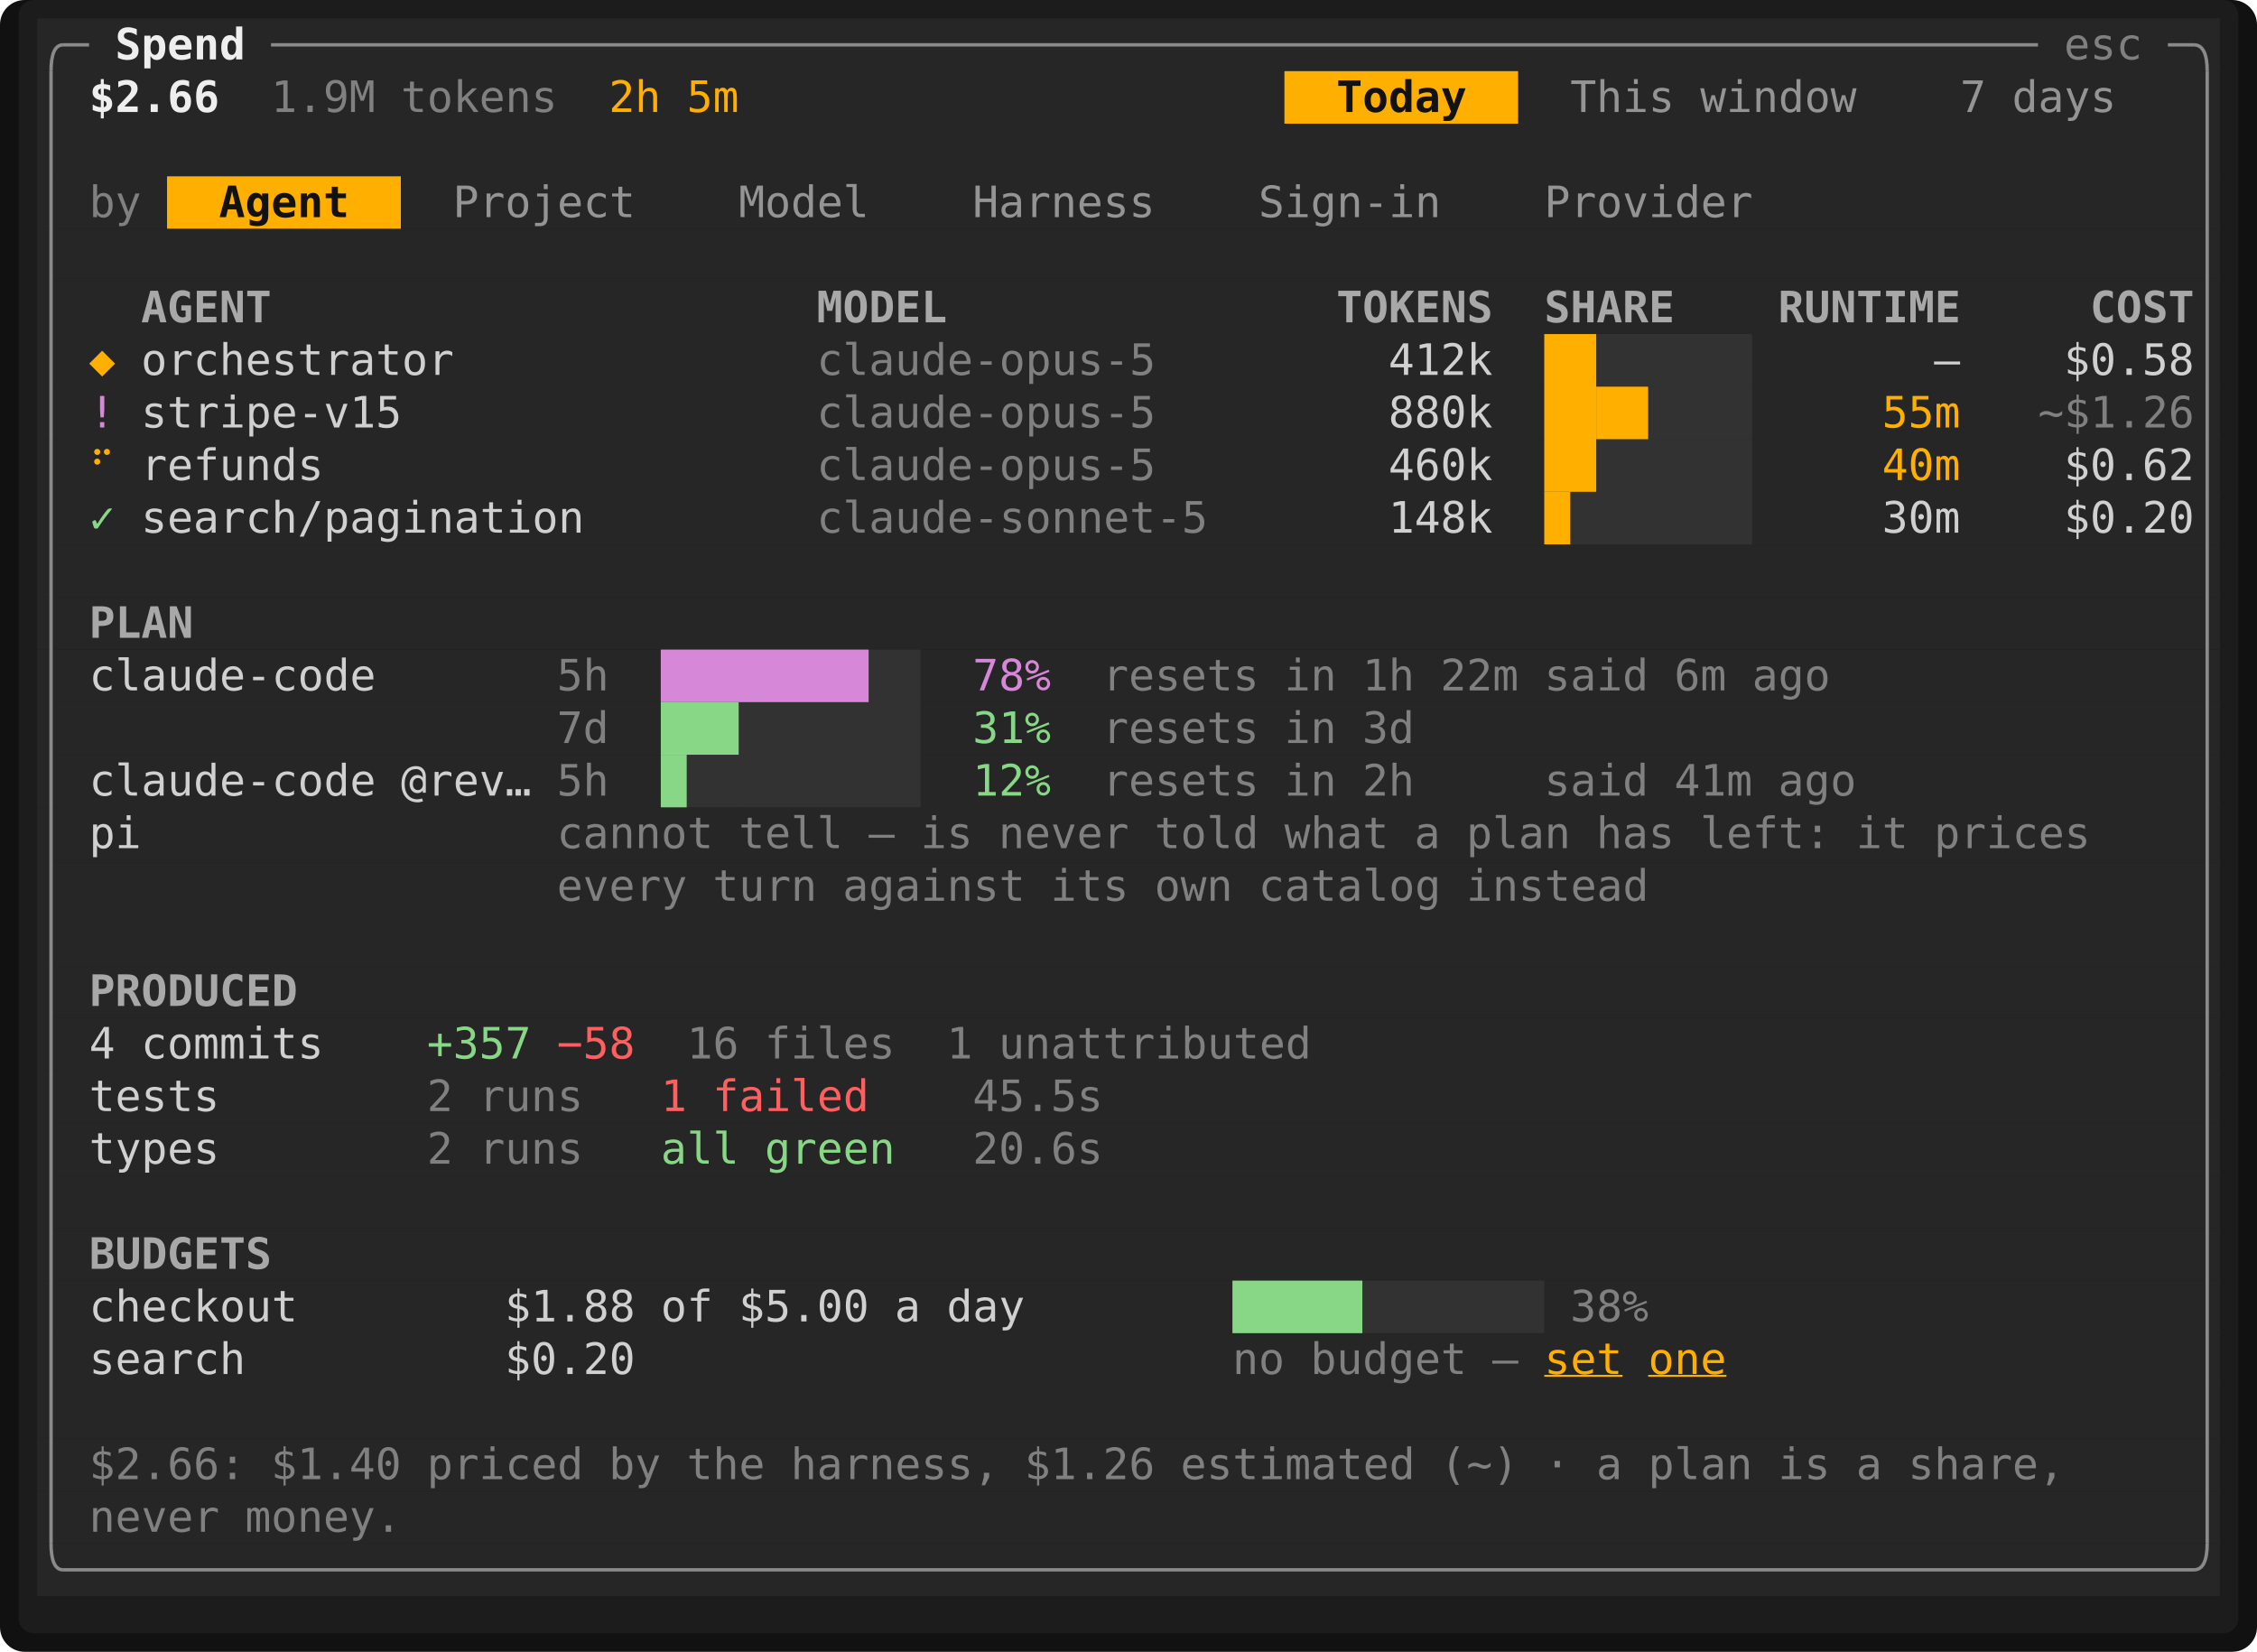
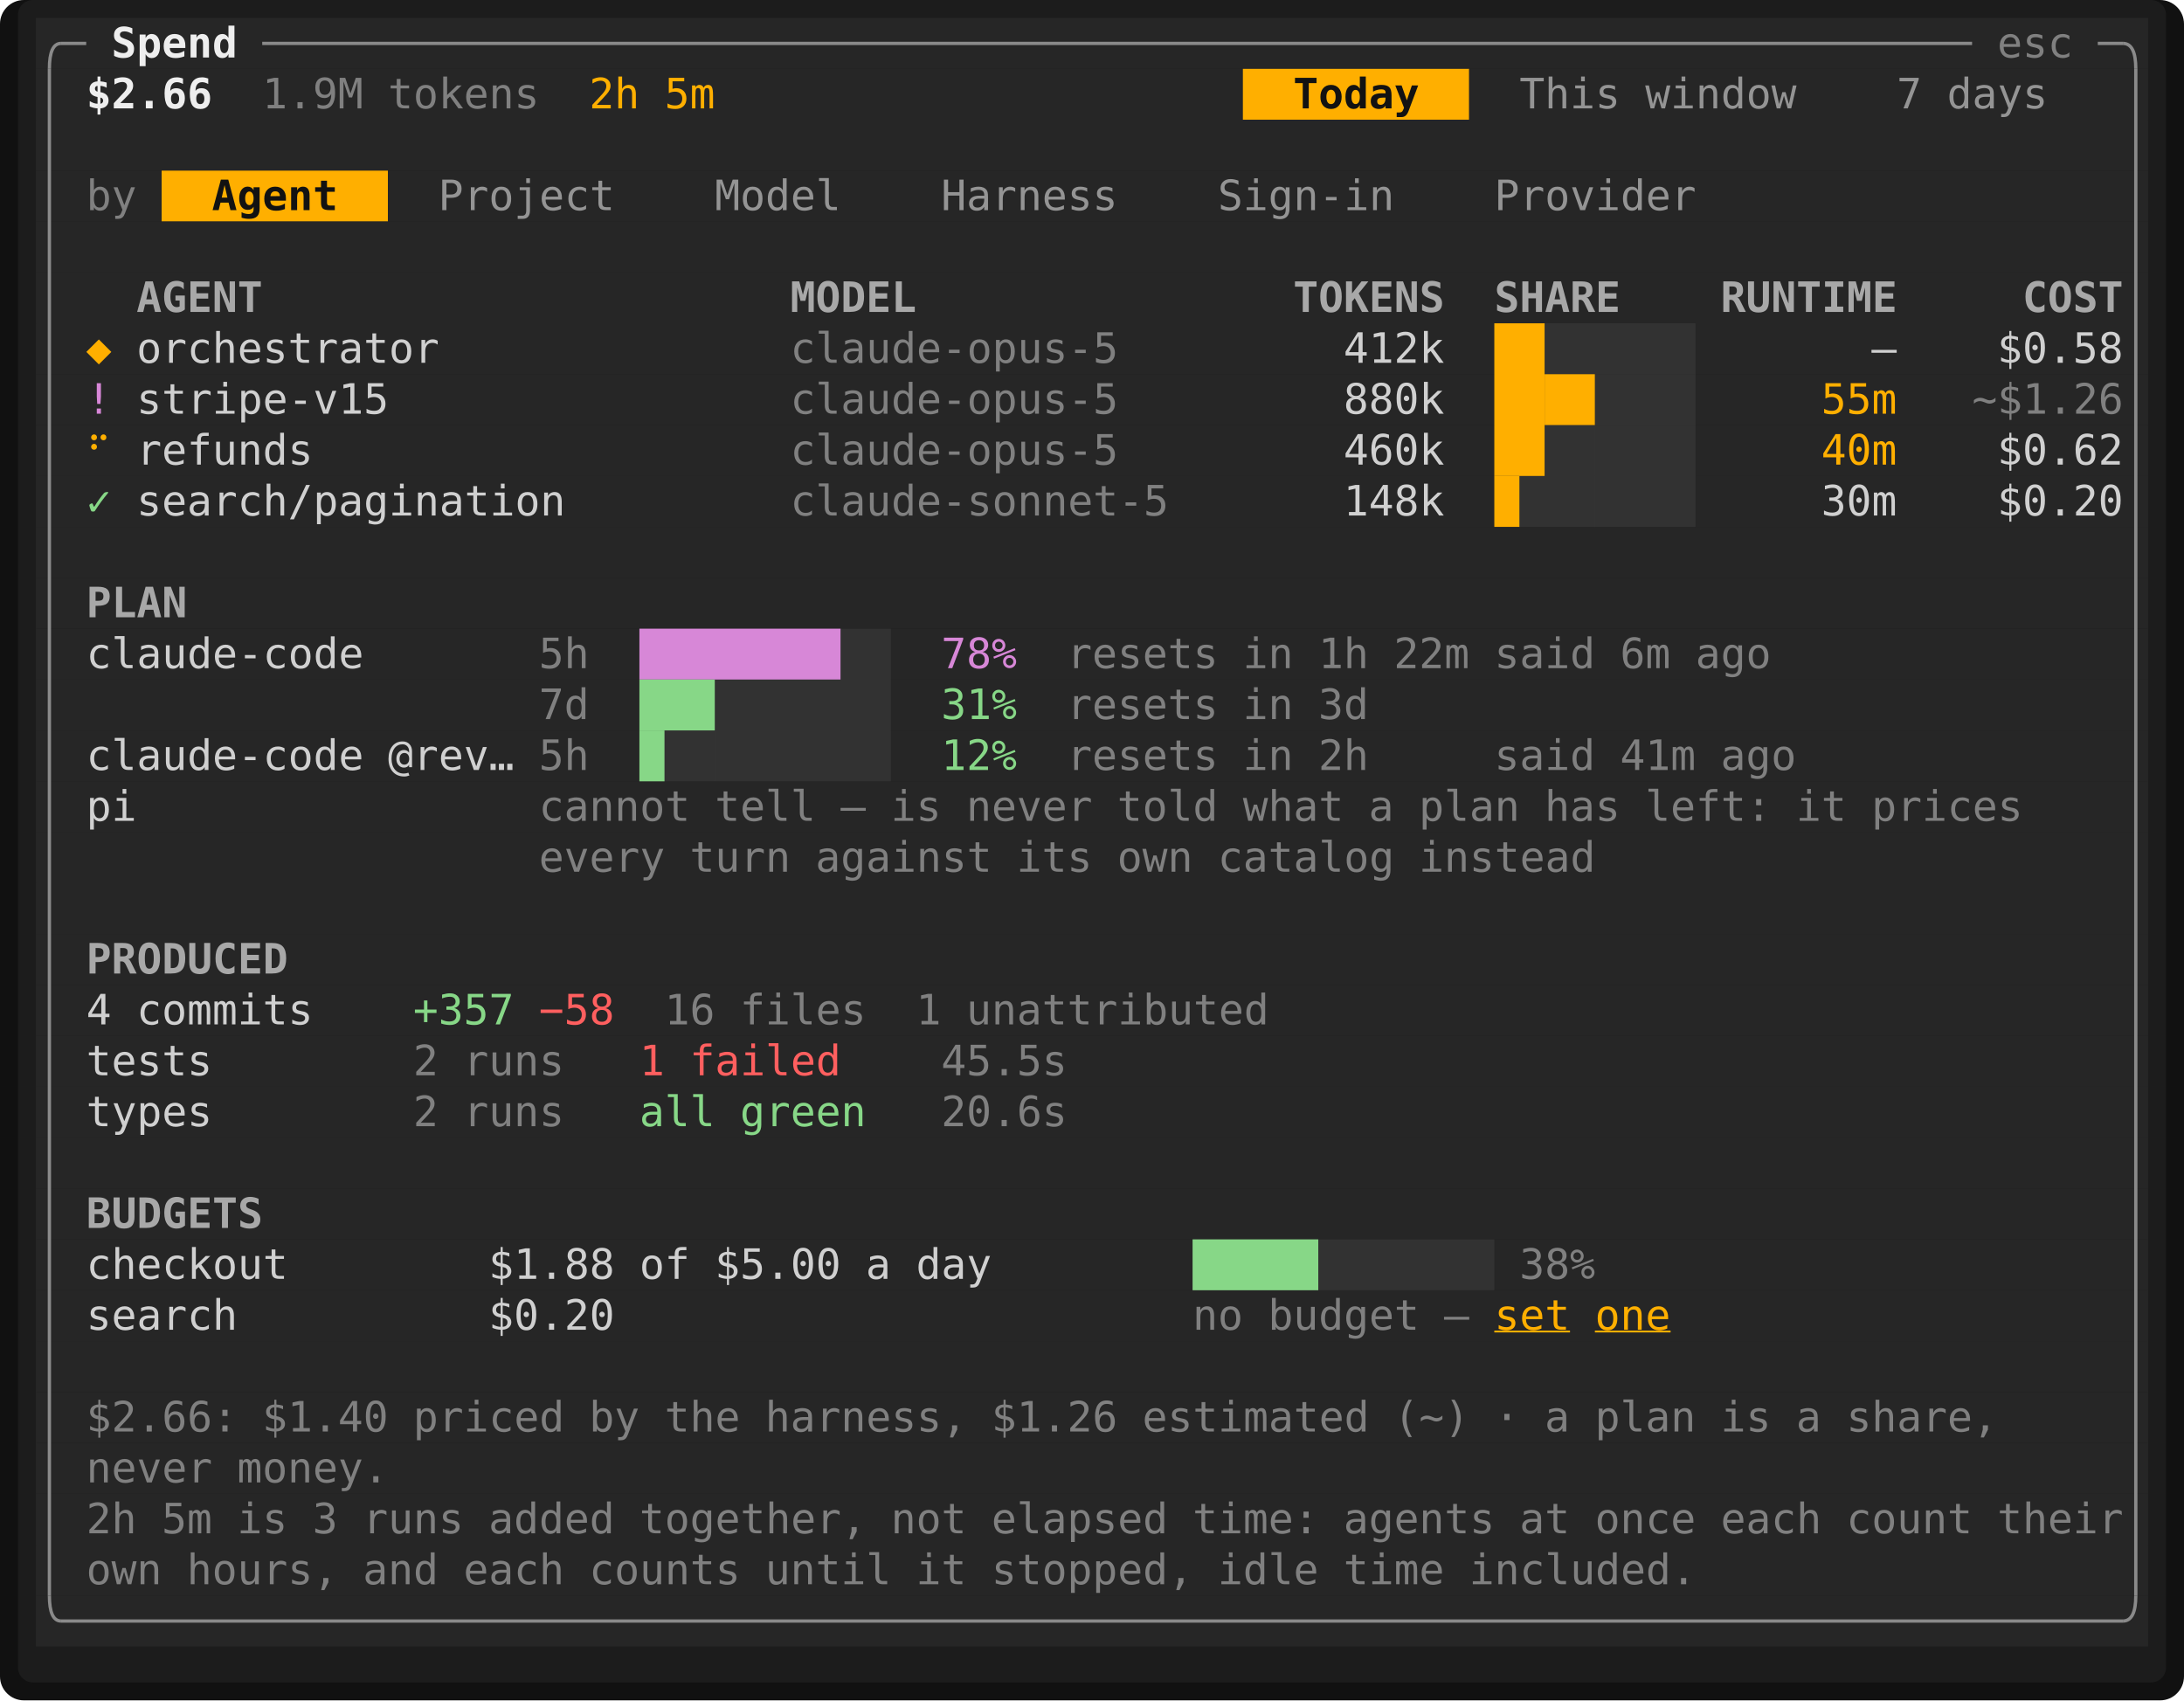
- <svg xmlns="http://www.w3.org/2000/svg" viewBox="0 0 729.6 534" width="729.6" height="534" font-family="ui-monospace,SFMono-Regular,Menlo,Consolas,'DejaVu Sans Mono','Liberation Mono',monospace" font-size="14" role="img" aria-label="Tade">
-   <rect width="729.6" height="534" rx="8" fill="#111111" />
-   <rect x="6" y="0" width="717.6" height="528" rx="5" fill="#1c1c1c" />
+ <svg xmlns="http://www.w3.org/2000/svg" viewBox="0 0 729.6 568" width="729.6" height="568" font-family="ui-monospace,SFMono-Regular,Menlo,Consolas,'DejaVu Sans Mono','Liberation Mono',monospace" font-size="14" role="img" aria-label="Tade">
+   <rect width="729.6" height="568" rx="8" fill="#111111" />
+   <rect x="6" y="0" width="717.6" height="562" rx="5" fill="#1c1c1c" />
  <rect x="12" y="6" width="705.6" height="17" fill="#262626" />
  <rect x="12" y="23" width="403.2" height="17" fill="#262626" />
  <rect x="415.2" y="23" width="75.6" height="17" fill="#ffaf00" />
  <rect x="490.8" y="23" width="226.8" height="17" fill="#262626" />
  <rect x="12" y="40" width="705.6" height="17" fill="#262626" />
  <rect x="12" y="57" width="42" height="17" fill="#262626" />
  <rect x="54" y="57" width="75.6" height="17" fill="#ffaf00" />
  <rect x="129.6" y="57" width="588" height="17" fill="#262626" />
  <rect x="12" y="74" width="705.6" height="17" fill="#262626" />
  <rect x="12" y="91" width="705.6" height="17" fill="#262626" />
  <rect x="12" y="108" width="705.6" height="17" fill="#262626" />
  <rect x="12" y="125" width="705.6" height="17" fill="#262626" />
  <rect x="12" y="142" width="705.6" height="17" fill="#262626" />
  <rect x="12" y="159" width="705.6" height="17" fill="#262626" />
  <rect x="12" y="176" width="705.6" height="17" fill="#262626" />
  <rect x="12" y="193" width="705.6" height="17" fill="#262626" />
  <rect x="12" y="210" width="705.6" height="17" fill="#262626" />
  <rect x="12" y="227" width="705.6" height="17" fill="#262626" />
  <rect x="12" y="244" width="705.6" height="17" fill="#262626" />
  <rect x="12" y="261" width="705.6" height="17" fill="#262626" />
  <rect x="12" y="278" width="705.6" height="17" fill="#262626" />
  <rect x="12" y="295" width="705.6" height="17" fill="#262626" />
  <rect x="12" y="312" width="705.6" height="17" fill="#262626" />
  <rect x="12" y="329" width="705.6" height="17" fill="#262626" />
  <rect x="12" y="346" width="705.6" height="17" fill="#262626" />
  <rect x="12" y="363" width="705.6" height="17" fill="#262626" />
  <rect x="12" y="380" width="705.6" height="17" fill="#262626" />
  <rect x="12" y="397" width="705.6" height="17" fill="#262626" />
  <rect x="12" y="414" width="705.6" height="17" fill="#262626" />
  <rect x="12" y="431" width="705.6" height="17" fill="#262626" />
  <rect x="12" y="448" width="705.6" height="17" fill="#262626" />
  <rect x="12" y="465" width="705.6" height="17" fill="#262626" />
  <rect x="12" y="482" width="705.6" height="17" fill="#262626" />
  <rect x="12" y="499" width="705.6" height="17" fill="#262626" />
+   <rect x="12" y="516" width="705.6" height="17" fill="#262626" />
+   <rect x="12" y="533" width="705.6" height="17" fill="#262626" />
  <rect x="499.2" y="108" width="16.8" height="51" fill="#ffaf00" />
  <rect x="516" y="108" width="50.4" height="17" fill="#585858" opacity="0.25" />
  <rect x="516" y="125" width="16.8" height="17" fill="#ffaf00" />
  <rect x="532.8" y="125" width="33.6" height="51" fill="#585858" opacity="0.25" />
  <rect x="516" y="142" width="16.8" height="34" fill="#585858" opacity="0.25" />
  <rect x="499.2" y="159" width="8.4" height="17" fill="#ffaf00" />
  <rect x="507.6" y="159" width="8.4" height="17" fill="#585858" opacity="0.25" />
  <rect x="213.6" y="210" width="67.2" height="17" fill="#d787d7" />
  <rect x="280.8" y="210" width="16.8" height="51" fill="#585858" opacity="0.25" />
  <rect x="213.6" y="227" width="25.2" height="17" fill="#87d787" />
  <rect x="238.8" y="227" width="42" height="34" fill="#585858" opacity="0.25" />
  <rect x="213.6" y="244" width="8.4" height="17" fill="#87d787" />
  <rect x="222" y="244" width="16.8" height="17" fill="#585858" opacity="0.25" />
  <rect x="398.4" y="414" width="42" height="17" fill="#87d787" />
  <rect x="440.4" y="414" width="58.8" height="17" fill="#585858" opacity="0.25" />
  <path d="M16.5 23Q16.5 14.5 20.4 14.5" fill="none" stroke="#8a8a8a" stroke-width="1.1" />
  <line x1="20.4" y1="14.5" x2="28.8" y2="14.5" stroke="#8a8a8a" stroke-width="1.1" />
  <line x1="87.6" y1="14.5" x2="658.8" y2="14.5" stroke="#8a8a8a" stroke-width="1.1" />
  <line x1="700.8" y1="14.5" x2="709.2" y2="14.5" stroke="#8a8a8a" stroke-width="1.1" />
  <path d="M713.5 23Q713.5 14.5 709.2 14.5" fill="none" stroke="#8a8a8a" stroke-width="1.1" />
-   <line x1="16.5" y1="23" x2="16.5" y2="499" stroke="#8a8a8a" stroke-width="1.1" />
-   <line x1="713.5" y1="23" x2="713.5" y2="499" stroke="#8a8a8a" stroke-width="1.1" />
-   <path d="M16.5 499Q16.5 507.5 20.4 507.5" fill="none" stroke="#8a8a8a" stroke-width="1.1" />
-   <line x1="20.4" y1="507.5" x2="709.2" y2="507.5" stroke="#8a8a8a" stroke-width="1.1" />
-   <path d="M713.5 499Q713.5 507.5 709.2 507.5" fill="none" stroke="#8a8a8a" stroke-width="1.1" />
+   <line x1="16.5" y1="23" x2="16.5" y2="533" stroke="#8a8a8a" stroke-width="1.1" />
+   <line x1="713.5" y1="23" x2="713.5" y2="533" stroke="#8a8a8a" stroke-width="1.1" />
+   <path d="M16.5 533Q16.5 541.5 20.4 541.5" fill="none" stroke="#8a8a8a" stroke-width="1.1" />
+   <line x1="20.4" y1="541.5" x2="709.2" y2="541.5" stroke="#8a8a8a" stroke-width="1.1" />
+   <path d="M713.5 533Q713.5 541.5 709.2 541.5" fill="none" stroke="#8a8a8a" stroke-width="1.1" />
  <text x="37.2" y="19.2" textLength="42" lengthAdjust="spacingAndGlyphs" fill="#eeeeee" font-weight="700">Spend</text>
  <text x="667.2" y="19.2" textLength="25.2" lengthAdjust="spacingAndGlyphs" fill="#808080">esc</text>
  <text x="28.8" y="36.2" textLength="42" lengthAdjust="spacingAndGlyphs" fill="#eeeeee" font-weight="700">$2.66</text>
  <text x="87.6" y="36.2" textLength="33.6" lengthAdjust="spacingAndGlyphs" fill="#808080">1.9M</text>
  <text x="129.6" y="36.2" textLength="50.4" lengthAdjust="spacingAndGlyphs" fill="#808080">tokens</text>
  <text x="196.8" y="36.2" textLength="16.8" lengthAdjust="spacingAndGlyphs" fill="#ffaf00">2h</text>
  <text x="222" y="36.2" textLength="16.8" lengthAdjust="spacingAndGlyphs" fill="#ffaf00">5m</text>
  <text x="432" y="36.2" textLength="42" lengthAdjust="spacingAndGlyphs" fill="#121212" font-weight="700">Today</text>
  <text x="507.6" y="36.2" textLength="33.6" lengthAdjust="spacingAndGlyphs" fill="#949494">This</text>
  <text x="549.6" y="36.2" textLength="50.4" lengthAdjust="spacingAndGlyphs" fill="#949494">window</text>
  <text x="633.6" y="36.2" textLength="8.4" lengthAdjust="spacingAndGlyphs" fill="#949494">7</text>
  <text x="650.4" y="36.2" textLength="33.6" lengthAdjust="spacingAndGlyphs" fill="#949494">days</text>
  <text x="28.8" y="70.2" textLength="16.8" lengthAdjust="spacingAndGlyphs" fill="#808080">by</text>
  <text x="70.8" y="70.2" textLength="42" lengthAdjust="spacingAndGlyphs" fill="#121212" font-weight="700">Agent</text>
  <text x="146.4" y="70.2" textLength="58.8" lengthAdjust="spacingAndGlyphs" fill="#949494">Project</text>
  <text x="238.8" y="70.2" textLength="42" lengthAdjust="spacingAndGlyphs" fill="#949494">Model</text>
  <text x="314.4" y="70.2" textLength="58.8" lengthAdjust="spacingAndGlyphs" fill="#949494">Harness</text>
  <text x="406.8" y="70.2" textLength="58.8" lengthAdjust="spacingAndGlyphs" fill="#949494">Sign-in</text>
  <text x="499.2" y="70.2" textLength="67.2" lengthAdjust="spacingAndGlyphs" fill="#949494">Provider</text>
  <text x="45.6" y="104.2" textLength="42" lengthAdjust="spacingAndGlyphs" fill="#a8a8a8" font-weight="700">AGENT</text>
  <text x="264" y="104.2" textLength="42" lengthAdjust="spacingAndGlyphs" fill="#a8a8a8" font-weight="700">MODEL</text>
  <text x="432" y="104.2" textLength="50.4" lengthAdjust="spacingAndGlyphs" fill="#a8a8a8" font-weight="700">TOKENS</text>
  <text x="499.2" y="104.2" textLength="42" lengthAdjust="spacingAndGlyphs" fill="#a8a8a8" font-weight="700">SHARE</text>
  <text x="574.8" y="104.2" textLength="58.8" lengthAdjust="spacingAndGlyphs" fill="#a8a8a8" font-weight="700">RUNTIME</text>
  <text x="675.6" y="104.2" textLength="33.6" lengthAdjust="spacingAndGlyphs" fill="#a8a8a8" font-weight="700">COST</text>
  <text x="28.8" y="121.2" textLength="8.4" lengthAdjust="spacingAndGlyphs" fill="#ffaf00" font-weight="700">◆</text>
  <text x="45.6" y="121.2" textLength="100.8" lengthAdjust="spacingAndGlyphs" fill="#d0d0d0">orchestrator</text>
  <text x="264" y="121.2" textLength="109.2" lengthAdjust="spacingAndGlyphs" fill="#808080">claude-opus-5</text>
  <text x="448.8" y="121.2" textLength="33.6" lengthAdjust="spacingAndGlyphs" fill="#d0d0d0">412k</text>
  <text x="625.2" y="121.2" textLength="8.4" lengthAdjust="spacingAndGlyphs" fill="#d0d0d0">—</text>
  <text x="667.2" y="121.2" textLength="42" lengthAdjust="spacingAndGlyphs" fill="#d0d0d0">$0.58</text>
  <text x="28.8" y="138.2" textLength="8.4" lengthAdjust="spacingAndGlyphs" fill="#d787d7">!</text>
  <text x="45.6" y="138.2" textLength="84" lengthAdjust="spacingAndGlyphs" fill="#d0d0d0">stripe-v15</text>
  <text x="264" y="138.2" textLength="109.2" lengthAdjust="spacingAndGlyphs" fill="#808080">claude-opus-5</text>
  <text x="448.8" y="138.2" textLength="33.6" lengthAdjust="spacingAndGlyphs" fill="#d0d0d0">880k</text>
  <text x="608.4" y="138.2" textLength="25.2" lengthAdjust="spacingAndGlyphs" fill="#ffaf00">55m</text>
  <text x="658.8" y="138.2" textLength="50.4" lengthAdjust="spacingAndGlyphs" fill="#808080">~$1.26</text>
  <text x="28.8" y="155.2" textLength="8.4" lengthAdjust="spacingAndGlyphs" fill="#ffaf00">⠋</text>
  <text x="45.6" y="155.2" textLength="58.8" lengthAdjust="spacingAndGlyphs" fill="#d0d0d0">refunds</text>
  <text x="264" y="155.2" textLength="109.2" lengthAdjust="spacingAndGlyphs" fill="#808080">claude-opus-5</text>
  <text x="448.8" y="155.2" textLength="33.6" lengthAdjust="spacingAndGlyphs" fill="#d0d0d0">460k</text>
  <text x="608.4" y="155.2" textLength="25.2" lengthAdjust="spacingAndGlyphs" fill="#ffaf00">40m</text>
  <text x="667.2" y="155.2" textLength="42" lengthAdjust="spacingAndGlyphs" fill="#d0d0d0">$0.62</text>
  <text x="28.8" y="172.2" textLength="8.4" lengthAdjust="spacingAndGlyphs" fill="#87d787">✓</text>
  <text x="45.6" y="172.2" textLength="142.8" lengthAdjust="spacingAndGlyphs" fill="#d0d0d0">search/pagination</text>
  <text x="264" y="172.2" textLength="126" lengthAdjust="spacingAndGlyphs" fill="#808080">claude-sonnet-5</text>
  <text x="448.8" y="172.2" textLength="33.6" lengthAdjust="spacingAndGlyphs" fill="#d0d0d0">148k</text>
  <text x="608.4" y="172.2" textLength="25.2" lengthAdjust="spacingAndGlyphs" fill="#d0d0d0">30m</text>
  <text x="667.2" y="172.2" textLength="42" lengthAdjust="spacingAndGlyphs" fill="#d0d0d0">$0.20</text>
  <text x="28.8" y="206.2" textLength="33.6" lengthAdjust="spacingAndGlyphs" fill="#a8a8a8" font-weight="700">PLAN</text>
  <text x="28.8" y="223.2" textLength="92.4" lengthAdjust="spacingAndGlyphs" fill="#d0d0d0">claude-code</text>
  <text x="180" y="223.2" textLength="16.8" lengthAdjust="spacingAndGlyphs" fill="#808080">5h</text>
  <text x="314.4" y="223.2" textLength="25.2" lengthAdjust="spacingAndGlyphs" fill="#d787d7">78%</text>
  <text x="356.4" y="223.2" textLength="50.4" lengthAdjust="spacingAndGlyphs" fill="#808080">resets</text>
  <text x="415.2" y="223.2" textLength="16.8" lengthAdjust="spacingAndGlyphs" fill="#808080">in</text>
  <text x="440.4" y="223.2" textLength="16.8" lengthAdjust="spacingAndGlyphs" fill="#808080">1h</text>
  <text x="465.6" y="223.2" textLength="25.2" lengthAdjust="spacingAndGlyphs" fill="#808080">22m</text>
  <text x="499.2" y="223.2" textLength="33.6" lengthAdjust="spacingAndGlyphs" fill="#808080">said</text>
  <text x="541.2" y="223.2" textLength="16.8" lengthAdjust="spacingAndGlyphs" fill="#808080">6m</text>
  <text x="566.4" y="223.2" textLength="25.2" lengthAdjust="spacingAndGlyphs" fill="#808080">ago</text>
  <text x="180" y="240.2" textLength="16.8" lengthAdjust="spacingAndGlyphs" fill="#808080">7d</text>
  <text x="314.4" y="240.2" textLength="25.2" lengthAdjust="spacingAndGlyphs" fill="#87d787">31%</text>
  <text x="356.4" y="240.2" textLength="50.4" lengthAdjust="spacingAndGlyphs" fill="#808080">resets</text>
  <text x="415.2" y="240.2" textLength="16.8" lengthAdjust="spacingAndGlyphs" fill="#808080">in</text>
  <text x="440.4" y="240.2" textLength="16.8" lengthAdjust="spacingAndGlyphs" fill="#808080">3d</text>
  <text x="28.8" y="257.2" textLength="92.4" lengthAdjust="spacingAndGlyphs" fill="#d0d0d0">claude-code</text>
  <text x="129.6" y="257.2" textLength="42" lengthAdjust="spacingAndGlyphs" fill="#d0d0d0">@rev…</text>
  <text x="180" y="257.2" textLength="16.8" lengthAdjust="spacingAndGlyphs" fill="#808080">5h</text>
  <text x="314.4" y="257.2" textLength="25.2" lengthAdjust="spacingAndGlyphs" fill="#87d787">12%</text>
  <text x="356.4" y="257.2" textLength="50.4" lengthAdjust="spacingAndGlyphs" fill="#808080">resets</text>
  <text x="415.2" y="257.2" textLength="16.8" lengthAdjust="spacingAndGlyphs" fill="#808080">in</text>
  <text x="440.4" y="257.2" textLength="16.8" lengthAdjust="spacingAndGlyphs" fill="#808080">2h</text>
  <text x="499.2" y="257.2" textLength="33.6" lengthAdjust="spacingAndGlyphs" fill="#808080">said</text>
  <text x="541.2" y="257.2" textLength="25.2" lengthAdjust="spacingAndGlyphs" fill="#808080">41m</text>
  <text x="574.8" y="257.2" textLength="25.2" lengthAdjust="spacingAndGlyphs" fill="#808080">ago</text>
  <text x="28.8" y="274.2" textLength="16.8" lengthAdjust="spacingAndGlyphs" fill="#d0d0d0">pi</text>
  <text x="180" y="274.2" textLength="50.4" lengthAdjust="spacingAndGlyphs" fill="#808080">cannot</text>
  <text x="238.8" y="274.2" textLength="33.6" lengthAdjust="spacingAndGlyphs" fill="#808080">tell</text>
  <text x="280.8" y="274.2" textLength="8.4" lengthAdjust="spacingAndGlyphs" fill="#808080">—</text>
  <text x="297.6" y="274.2" textLength="16.8" lengthAdjust="spacingAndGlyphs" fill="#808080">is</text>
  <text x="322.8" y="274.2" textLength="42" lengthAdjust="spacingAndGlyphs" fill="#808080">never</text>
  <text x="373.2" y="274.2" textLength="33.6" lengthAdjust="spacingAndGlyphs" fill="#808080">told</text>
  <text x="415.2" y="274.2" textLength="33.6" lengthAdjust="spacingAndGlyphs" fill="#808080">what</text>
  <text x="457.2" y="274.2" textLength="8.4" lengthAdjust="spacingAndGlyphs" fill="#808080">a</text>
  <text x="474" y="274.2" textLength="33.6" lengthAdjust="spacingAndGlyphs" fill="#808080">plan</text>
  <text x="516" y="274.2" textLength="25.2" lengthAdjust="spacingAndGlyphs" fill="#808080">has</text>
  <text x="549.6" y="274.2" textLength="42" lengthAdjust="spacingAndGlyphs" fill="#808080">left:</text>
  <text x="600" y="274.2" textLength="16.8" lengthAdjust="spacingAndGlyphs" fill="#808080">it</text>
  <text x="625.2" y="274.2" textLength="50.4" lengthAdjust="spacingAndGlyphs" fill="#808080">prices</text>
  <text x="180" y="291.2" textLength="42" lengthAdjust="spacingAndGlyphs" fill="#808080">every</text>
  <text x="230.4" y="291.2" textLength="33.6" lengthAdjust="spacingAndGlyphs" fill="#808080">turn</text>
  <text x="272.4" y="291.2" textLength="58.8" lengthAdjust="spacingAndGlyphs" fill="#808080">against</text>
  <text x="339.6" y="291.2" textLength="25.2" lengthAdjust="spacingAndGlyphs" fill="#808080">its</text>
  <text x="373.2" y="291.2" textLength="25.2" lengthAdjust="spacingAndGlyphs" fill="#808080">own</text>
  <text x="406.8" y="291.2" textLength="58.8" lengthAdjust="spacingAndGlyphs" fill="#808080">catalog</text>
  <text x="474" y="291.2" textLength="58.8" lengthAdjust="spacingAndGlyphs" fill="#808080">instead</text>
  <text x="28.8" y="325.2" textLength="67.2" lengthAdjust="spacingAndGlyphs" fill="#a8a8a8" font-weight="700">PRODUCED</text>
  <text x="28.8" y="342.2" textLength="8.4" lengthAdjust="spacingAndGlyphs" fill="#d0d0d0">4</text>
  <text x="45.6" y="342.2" textLength="58.8" lengthAdjust="spacingAndGlyphs" fill="#d0d0d0">commits</text>
  <text x="138" y="342.2" textLength="33.6" lengthAdjust="spacingAndGlyphs" fill="#87d787">+357</text>
  <text x="180" y="342.2" textLength="25.2" lengthAdjust="spacingAndGlyphs" fill="#ff5f5f">−58</text>
  <text x="222" y="342.2" textLength="16.8" lengthAdjust="spacingAndGlyphs" fill="#808080">16</text>
  <text x="247.2" y="342.2" textLength="42" lengthAdjust="spacingAndGlyphs" fill="#808080">files</text>
  <text x="306" y="342.2" textLength="8.4" lengthAdjust="spacingAndGlyphs" fill="#808080">1</text>
  <text x="322.8" y="342.2" textLength="100.8" lengthAdjust="spacingAndGlyphs" fill="#808080">unattributed</text>
  <text x="28.8" y="359.2" textLength="42" lengthAdjust="spacingAndGlyphs" fill="#d0d0d0">tests</text>
  <text x="138" y="359.2" textLength="8.4" lengthAdjust="spacingAndGlyphs" fill="#808080">2</text>
  <text x="154.8" y="359.2" textLength="33.6" lengthAdjust="spacingAndGlyphs" fill="#808080">runs</text>
  <text x="213.6" y="359.2" textLength="8.4" lengthAdjust="spacingAndGlyphs" fill="#ff5f5f">1</text>
  <text x="230.4" y="359.2" textLength="50.4" lengthAdjust="spacingAndGlyphs" fill="#ff5f5f">failed</text>
  <text x="314.4" y="359.2" textLength="42" lengthAdjust="spacingAndGlyphs" fill="#808080">45.5s</text>
  <text x="28.8" y="376.2" textLength="42" lengthAdjust="spacingAndGlyphs" fill="#d0d0d0">types</text>
  <text x="138" y="376.2" textLength="8.4" lengthAdjust="spacingAndGlyphs" fill="#808080">2</text>
  <text x="154.8" y="376.2" textLength="33.6" lengthAdjust="spacingAndGlyphs" fill="#808080">runs</text>
  <text x="213.6" y="376.2" textLength="25.2" lengthAdjust="spacingAndGlyphs" fill="#87d787">all</text>
  <text x="247.2" y="376.2" textLength="42" lengthAdjust="spacingAndGlyphs" fill="#87d787">green</text>
  <text x="314.4" y="376.2" textLength="42" lengthAdjust="spacingAndGlyphs" fill="#808080">20.6s</text>
  <text x="28.8" y="410.2" textLength="58.8" lengthAdjust="spacingAndGlyphs" fill="#a8a8a8" font-weight="700">BUDGETS</text>
  <text x="28.8" y="427.2" textLength="67.2" lengthAdjust="spacingAndGlyphs" fill="#d0d0d0">checkout</text>
  <text x="163.2" y="427.2" textLength="42" lengthAdjust="spacingAndGlyphs" fill="#d0d0d0">$1.88</text>
  <text x="213.6" y="427.2" textLength="16.8" lengthAdjust="spacingAndGlyphs" fill="#d0d0d0">of</text>
  <text x="238.8" y="427.2" textLength="42" lengthAdjust="spacingAndGlyphs" fill="#d0d0d0">$5.00</text>
  <text x="289.2" y="427.2" textLength="8.4" lengthAdjust="spacingAndGlyphs" fill="#d0d0d0">a</text>
  <text x="306" y="427.2" textLength="25.2" lengthAdjust="spacingAndGlyphs" fill="#d0d0d0">day</text>
  <text x="507.6" y="427.2" textLength="25.2" lengthAdjust="spacingAndGlyphs" fill="#808080">38%</text>
  <text x="28.8" y="444.2" textLength="50.4" lengthAdjust="spacingAndGlyphs" fill="#d0d0d0">search</text>
  <text x="163.2" y="444.2" textLength="42" lengthAdjust="spacingAndGlyphs" fill="#d0d0d0">$0.20</text>
  <text x="398.4" y="444.2" textLength="16.8" lengthAdjust="spacingAndGlyphs" fill="#808080">no</text>
  <text x="423.6" y="444.2" textLength="50.4" lengthAdjust="spacingAndGlyphs" fill="#808080">budget</text>
  <text x="482.4" y="444.2" textLength="8.4" lengthAdjust="spacingAndGlyphs" fill="#808080">—</text>
  <text x="499.2" y="444.2" textLength="25.2" lengthAdjust="spacingAndGlyphs" fill="#ffaf00" text-decoration="underline">set</text>
  <text x="532.8" y="444.2" textLength="25.2" lengthAdjust="spacingAndGlyphs" fill="#ffaf00" text-decoration="underline">one</text>
  <text x="28.8" y="478.2" textLength="50.4" lengthAdjust="spacingAndGlyphs" fill="#808080">$2.66:</text>
  <text x="87.6" y="478.2" textLength="42" lengthAdjust="spacingAndGlyphs" fill="#808080">$1.40</text>
  <text x="138" y="478.2" textLength="50.4" lengthAdjust="spacingAndGlyphs" fill="#808080">priced</text>
  <text x="196.8" y="478.2" textLength="16.8" lengthAdjust="spacingAndGlyphs" fill="#808080">by</text>
  <text x="222" y="478.2" textLength="25.2" lengthAdjust="spacingAndGlyphs" fill="#808080">the</text>
  <text x="255.6" y="478.2" textLength="67.2" lengthAdjust="spacingAndGlyphs" fill="#808080">harness,</text>
  <text x="331.2" y="478.2" textLength="42" lengthAdjust="spacingAndGlyphs" fill="#808080">$1.26</text>
  <text x="381.6" y="478.2" textLength="75.6" lengthAdjust="spacingAndGlyphs" fill="#808080">estimated</text>
  <text x="465.6" y="478.2" textLength="25.2" lengthAdjust="spacingAndGlyphs" fill="#808080">(~)</text>
  <text x="499.2" y="478.2" textLength="8.4" lengthAdjust="spacingAndGlyphs" fill="#808080">·</text>
  <text x="516" y="478.2" textLength="8.4" lengthAdjust="spacingAndGlyphs" fill="#808080">a</text>
  <text x="532.8" y="478.2" textLength="33.6" lengthAdjust="spacingAndGlyphs" fill="#808080">plan</text>
  <text x="574.8" y="478.2" textLength="16.8" lengthAdjust="spacingAndGlyphs" fill="#808080">is</text>
  <text x="600" y="478.2" textLength="8.4" lengthAdjust="spacingAndGlyphs" fill="#808080">a</text>
  <text x="616.8" y="478.2" textLength="50.4" lengthAdjust="spacingAndGlyphs" fill="#808080">share,</text>
  <text x="28.8" y="495.2" textLength="42" lengthAdjust="spacingAndGlyphs" fill="#808080">never</text>
  <text x="79.2" y="495.2" textLength="50.4" lengthAdjust="spacingAndGlyphs" fill="#808080">money.</text>
+   <text x="28.8" y="512.2" textLength="16.8" lengthAdjust="spacingAndGlyphs" fill="#808080">2h</text>
+   <text x="54" y="512.2" textLength="16.8" lengthAdjust="spacingAndGlyphs" fill="#808080">5m</text>
+   <text x="79.2" y="512.2" textLength="16.8" lengthAdjust="spacingAndGlyphs" fill="#808080">is</text>
+   <text x="104.4" y="512.2" textLength="8.4" lengthAdjust="spacingAndGlyphs" fill="#808080">3</text>
+   <text x="121.2" y="512.2" textLength="33.6" lengthAdjust="spacingAndGlyphs" fill="#808080">runs</text>
+   <text x="163.2" y="512.2" textLength="42" lengthAdjust="spacingAndGlyphs" fill="#808080">added</text>
+   <text x="213.6" y="512.2" textLength="75.6" lengthAdjust="spacingAndGlyphs" fill="#808080">together,</text>
+   <text x="297.6" y="512.2" textLength="25.2" lengthAdjust="spacingAndGlyphs" fill="#808080">not</text>
+   <text x="331.2" y="512.2" textLength="58.8" lengthAdjust="spacingAndGlyphs" fill="#808080">elapsed</text>
+   <text x="398.4" y="512.2" textLength="42" lengthAdjust="spacingAndGlyphs" fill="#808080">time:</text>
+   <text x="448.8" y="512.2" textLength="50.4" lengthAdjust="spacingAndGlyphs" fill="#808080">agents</text>
+   <text x="507.6" y="512.2" textLength="16.8" lengthAdjust="spacingAndGlyphs" fill="#808080">at</text>
+   <text x="532.8" y="512.2" textLength="33.6" lengthAdjust="spacingAndGlyphs" fill="#808080">once</text>
+   <text x="574.8" y="512.2" textLength="33.6" lengthAdjust="spacingAndGlyphs" fill="#808080">each</text>
+   <text x="616.8" y="512.2" textLength="42" lengthAdjust="spacingAndGlyphs" fill="#808080">count</text>
+   <text x="667.2" y="512.2" textLength="42" lengthAdjust="spacingAndGlyphs" fill="#808080">their</text>
+   <text x="28.8" y="529.2" textLength="25.2" lengthAdjust="spacingAndGlyphs" fill="#808080">own</text>
+   <text x="62.4" y="529.2" textLength="50.4" lengthAdjust="spacingAndGlyphs" fill="#808080">hours,</text>
+   <text x="121.2" y="529.2" textLength="25.2" lengthAdjust="spacingAndGlyphs" fill="#808080">and</text>
+   <text x="154.8" y="529.2" textLength="33.6" lengthAdjust="spacingAndGlyphs" fill="#808080">each</text>
+   <text x="196.8" y="529.2" textLength="50.4" lengthAdjust="spacingAndGlyphs" fill="#808080">counts</text>
+   <text x="255.6" y="529.2" textLength="42" lengthAdjust="spacingAndGlyphs" fill="#808080">until</text>
+   <text x="306" y="529.2" textLength="16.8" lengthAdjust="spacingAndGlyphs" fill="#808080">it</text>
+   <text x="331.2" y="529.2" textLength="67.2" lengthAdjust="spacingAndGlyphs" fill="#808080">stopped,</text>
+   <text x="406.8" y="529.2" textLength="33.6" lengthAdjust="spacingAndGlyphs" fill="#808080">idle</text>
+   <text x="448.8" y="529.2" textLength="33.6" lengthAdjust="spacingAndGlyphs" fill="#808080">time</text>
+   <text x="490.8" y="529.2" textLength="75.6" lengthAdjust="spacingAndGlyphs" fill="#808080">included.</text>
</svg>
